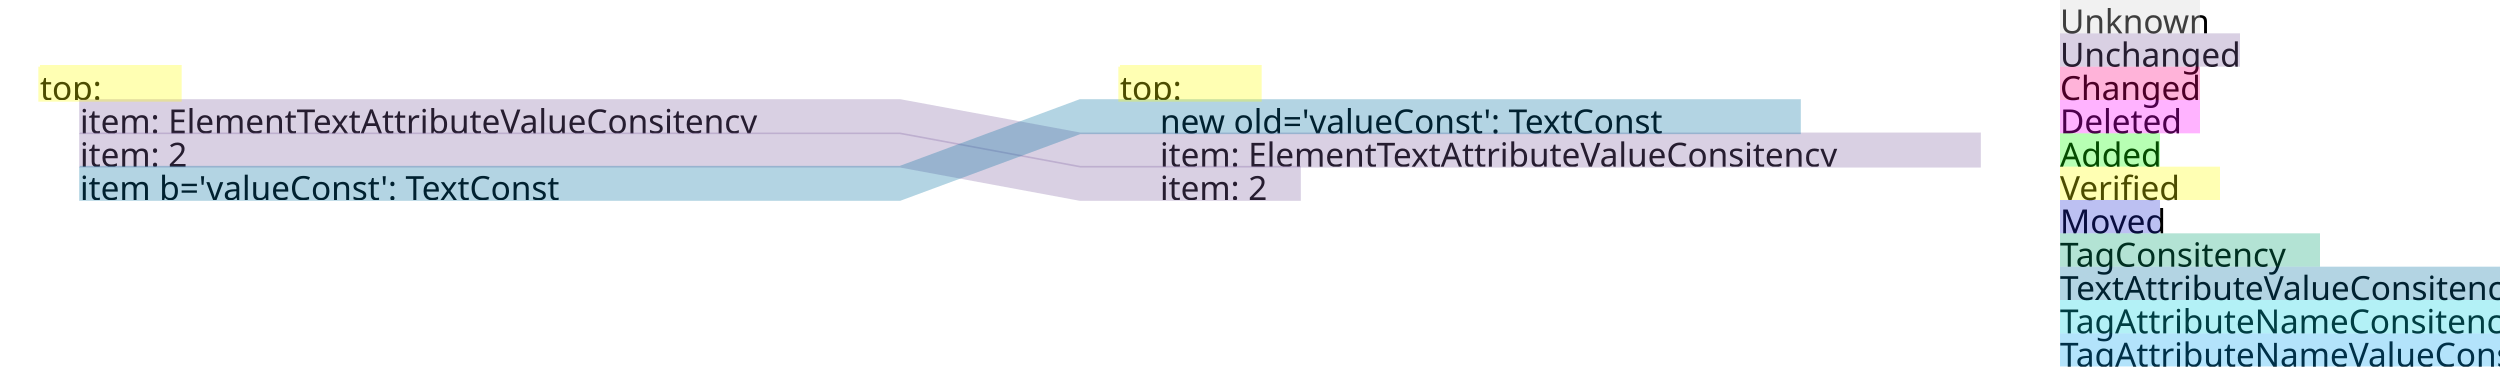
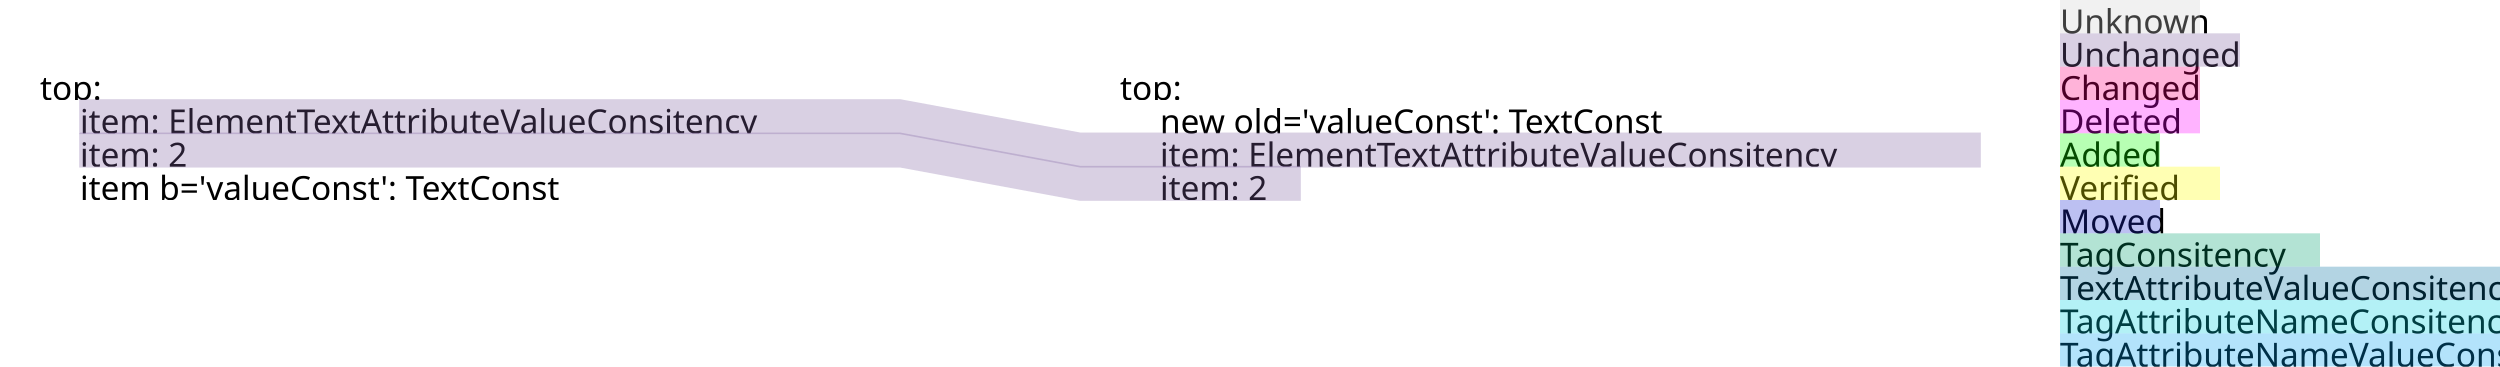
<svg xmlns="http://www.w3.org/2000/svg" baseProfile="full" height="110.0" version="1.1" viewBox="0,0,750.0,110.0" width="750.0">
  <defs />
  <svg baseProfile="full" height="100%" version="1.1" width="100%" x="0" y="0">
    <defs />
    <svg height="10.0" viewBox="0,0,42.0,10.0" width="42.0" x="12.0" y="20.0">
      <defs />
      <text font-family="Lucida Console" font-size="10" x="0" y="0">
        <tspan fill="black" x="0" y="10.0">top: 
  </tspan>
      </text>
    </svg>
    <svg height="10.0" viewBox="0,0,246.0,10.0" width="246.0" x="24.0" y="30.0">
      <defs />
      <text font-family="Lucida Console" font-size="10" x="0" y="0">
        <tspan fill="black" x="0" y="10.0">item: ElementTextAttributeValueConsitency</tspan>
      </text>
    </svg>
    <svg height="10.0" viewBox="0,0,42.0,10.0" width="42.0" x="24.0" y="40.0">
      <defs />
      <text font-family="Lucida Console" font-size="10" x="0" y="0">
        <tspan fill="black" x="0" y="10.0">item: 2</tspan>
      </text>
    </svg>
    <svg height="10.0" viewBox="0,0,186.0,10.0" width="186.0" x="24.0" y="50.0">
      <defs />
      <text font-family="Lucida Console" font-size="10" x="0" y="0">
        <tspan fill="black" x="0" y="10.0">item  b='valueConst': TextConst</tspan>
      </text>
    </svg>
  </svg>
  <svg baseProfile="full" height="100%" version="1.1" width="100%" x="324.0" y="0">
    <defs />
    <svg height="10.0" viewBox="0,0,42.0,10.0" width="42.0" x="12.0" y="20.0">
      <defs />
      <text font-family="Lucida Console" font-size="10" x="0" y="0">
        <tspan fill="black" x="0" y="10.0">top: 
  </tspan>
      </text>
    </svg>
    <svg height="10.0" viewBox="0,0,192.0,10.0" width="192.0" x="24.0" y="30.0">
      <defs />
      <text font-family="Lucida Console" font-size="10" x="0" y="0">
        <tspan fill="black" x="0" y="10.0">new  old='valueConst': TextConst</tspan>
      </text>
    </svg>
    <svg height="10.0" viewBox="0,0,246.0,10.0" width="246.0" x="24.0" y="40.0">
      <defs />
      <text font-family="Lucida Console" font-size="10" x="0" y="0">
        <tspan fill="black" x="0" y="10.0">item: ElementTextAttributeValueConsitency</tspan>
      </text>
    </svg>
    <svg height="10.0" viewBox="0,0,42.0,10.0" width="42.0" x="24.0" y="50.0">
      <defs />
      <text font-family="Lucida Console" font-size="10" x="0" y="0">
        <tspan fill="black" x="0" y="10.0">item: 2</tspan>
      </text>
    </svg>
  </svg>
  <svg baseProfile="full" height="100%" version="1.1" width="100%" x="594.0" y="0">
    <defs />
    <text fill="rgb(0,0,0)" font-family="Lucida Console" font-size="10" x="24.0" y="10.0">Unknown</text>
    <rect fill="rgb(208,208,208)" height="10.0" opacity="0.3" width="42.0" x="24.0" y="0.0" />
    <text fill="rgb(0,0,0)" font-family="Lucida Console" font-size="10" x="24.0" y="20.0">Unchanged</text>
    <rect fill="rgb(126,98,161)" height="10.0" opacity="0.3" width="54.0" x="24.0" y="10.0" />
    <text fill="rgb(0,0,0)" font-family="Lucida Console" font-size="10" x="24.0" y="30.0">Changed</text>
    <rect fill="rgb(255,0,128)" height="10.0" opacity="0.3" width="42.0" x="24.0" y="20.0" />
    <text fill="rgb(0,0,0)" font-family="Lucida Console" font-size="10" x="24.0" y="40.0">Deleted</text>
    <rect fill="rgb(255,0,255)" height="10.0" opacity="0.3" width="42.0" x="24.0" y="30.0" />
    <text fill="rgb(0,0,0)" font-family="Lucida Console" font-size="10" x="24.0" y="50.0">Added</text>
    <rect fill="rgb(15,255,0)" height="10.0" opacity="0.3" width="30.0" x="24.0" y="40.0" />
    <text fill="rgb(0,0,0)" font-family="Lucida Console" font-size="10" x="24.0" y="60.0">Verified</text>
    <rect fill="rgb(255,255,0)" height="10.0" opacity="0.3" width="48.0" x="24.0" y="50.0" />
    <text fill="rgb(0,0,0)" font-family="Lucida Console" font-size="10" x="24.0" y="70.0">Moved</text>
    <rect fill="rgb(30,45,210)" height="10.0" opacity="0.3" width="30.0" x="24.0" y="60.0" />
    <text fill="rgb(0,0,0)" font-family="Lucida Console" font-size="10" x="24.0" y="80.0">TagConsitency</text>
    <rect fill="rgb(0,160,112)" height="10.0" opacity="0.3" width="78.0" x="24.0" y="70.0" />
    <text fill="rgb(0,0,0)" font-family="Lucida Console" font-size="10" x="24.0" y="90.0">TextAttributeValueConsitency</text>
    <rect fill="rgb(0,112,160)" height="10.0" opacity="0.3" width="168.0" x="24.0" y="80.0" />
    <text fill="rgb(0,0,0)" font-family="Lucida Console" font-size="10" x="24.0" y="100.0">TagAttributeNameConsitency</text>
    <rect fill="rgb(0,208,224)" height="10.0" opacity="0.3" width="156.0" x="24.0" y="90.0" />
    <text fill="rgb(0,0,0)" font-family="Lucida Console" font-size="10" x="24.0" y="110.0">TagAttributeNameValueConsitency</text>
    <rect fill="rgb(0,160,240)" height="10.0" opacity="0.3" width="186.0" x="24.0" y="100.0" />
  </svg>
  <polyline fill="rgb(126,98,161)" opacity="0.3" points="24.0,30.0 270.0,30.0 324.0,40.0 594.0,40.0 594.0,50.0 324.0,50.0 270.0,40.0 24.0,40.0 24.0,30.0" stroke="rgb(126,98,161)" stroke-width="0.5" />
  <polyline fill="rgb(126,98,161)" opacity="0.3" points="24.0,40.0 270.0,40.0 324.0,50.0 390.0,50.0 390.0,60.0 324.0,60.0 270.0,50.0 24.0,50.0 24.0,40.0" stroke="rgb(126,98,161)" stroke-width="0.5" />
-   <polyline fill="rgb(0,112,160)" opacity="0.3" points="24.0,50.0 270.0,50.0 324.0,30.0 540.0,30.0 540.0,40.0 324.0,40.0 270.0,60.0 24.0,60.0 24.0,50.0" stroke="rgb(0,112,160)" stroke-width="0.5" />
-   <polyline fill="rgb(255,255,0)" opacity="0.3" points="336.0,20.0 378.0,20.0 378.0,30.0 336.0,30.0 336.0,20.0" stroke="rgb(255,255,0)" stroke-width="1" />
-   <polyline fill="rgb(255,255,0)" opacity="0.3" points="12.0,20.0 54.0,20.0 54.0,30.0 12.0,30.0 12.0,20.0" stroke="rgb(255,255,0)" stroke-width="1" />
</svg>
